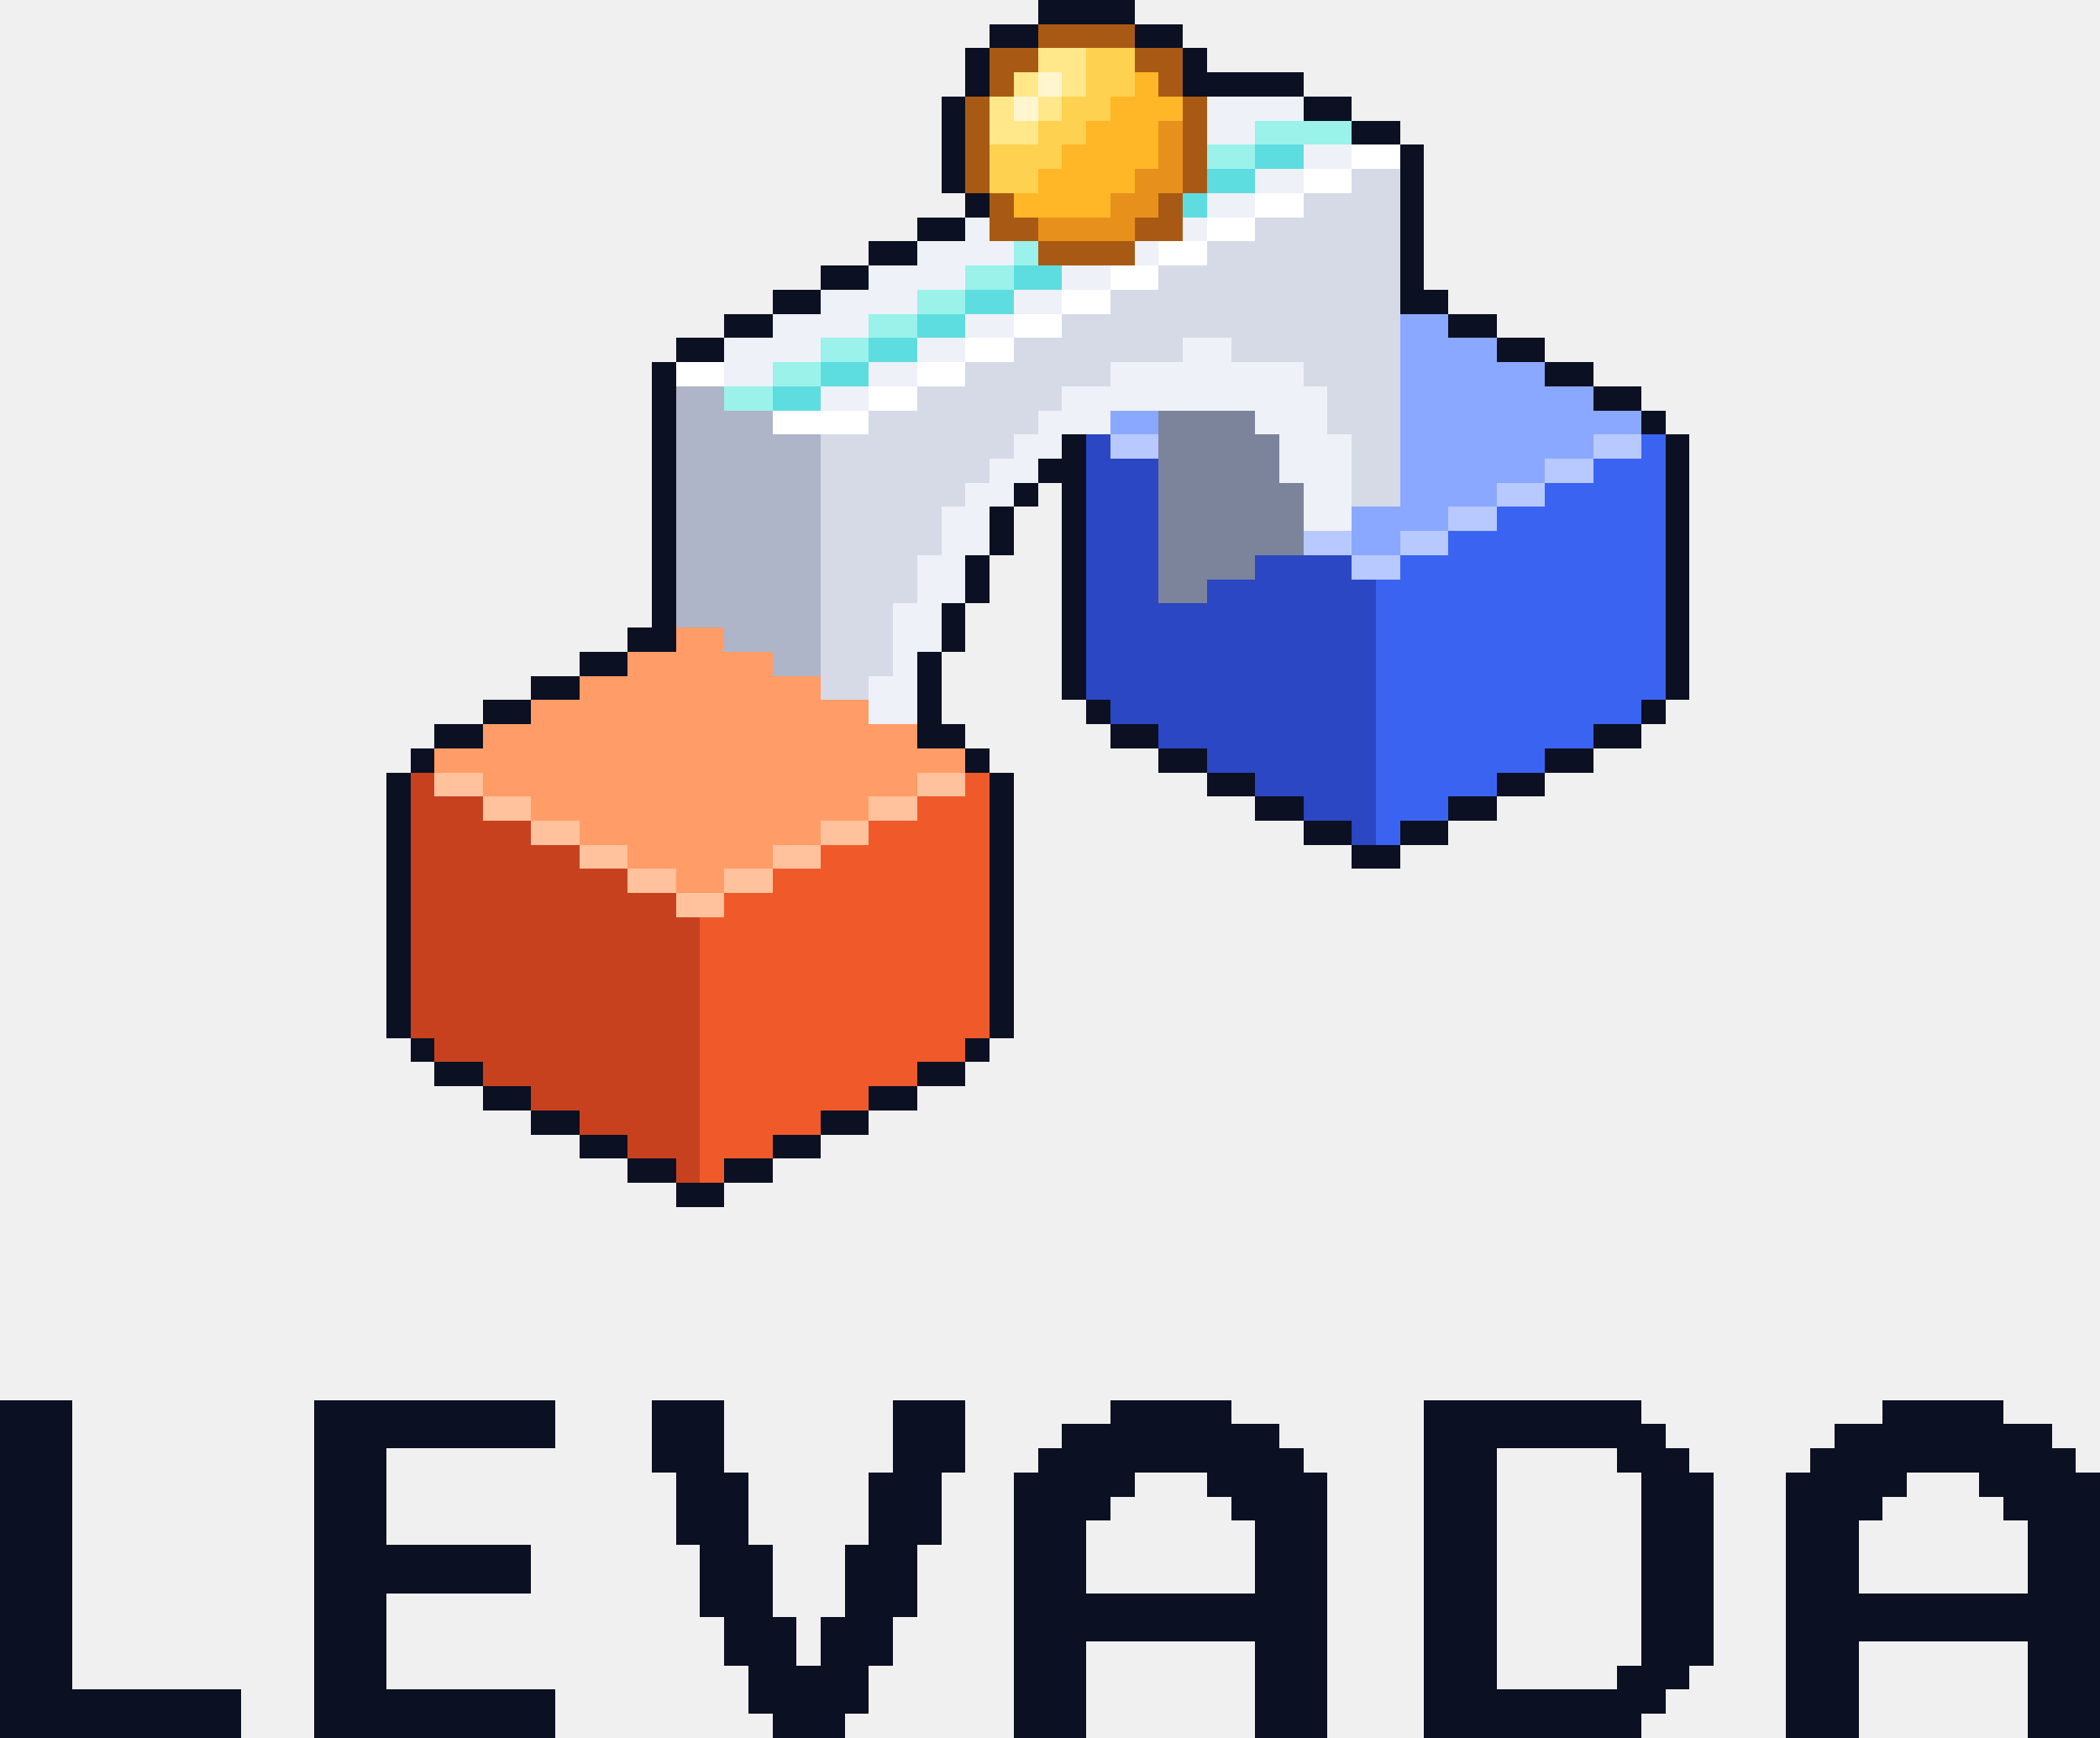
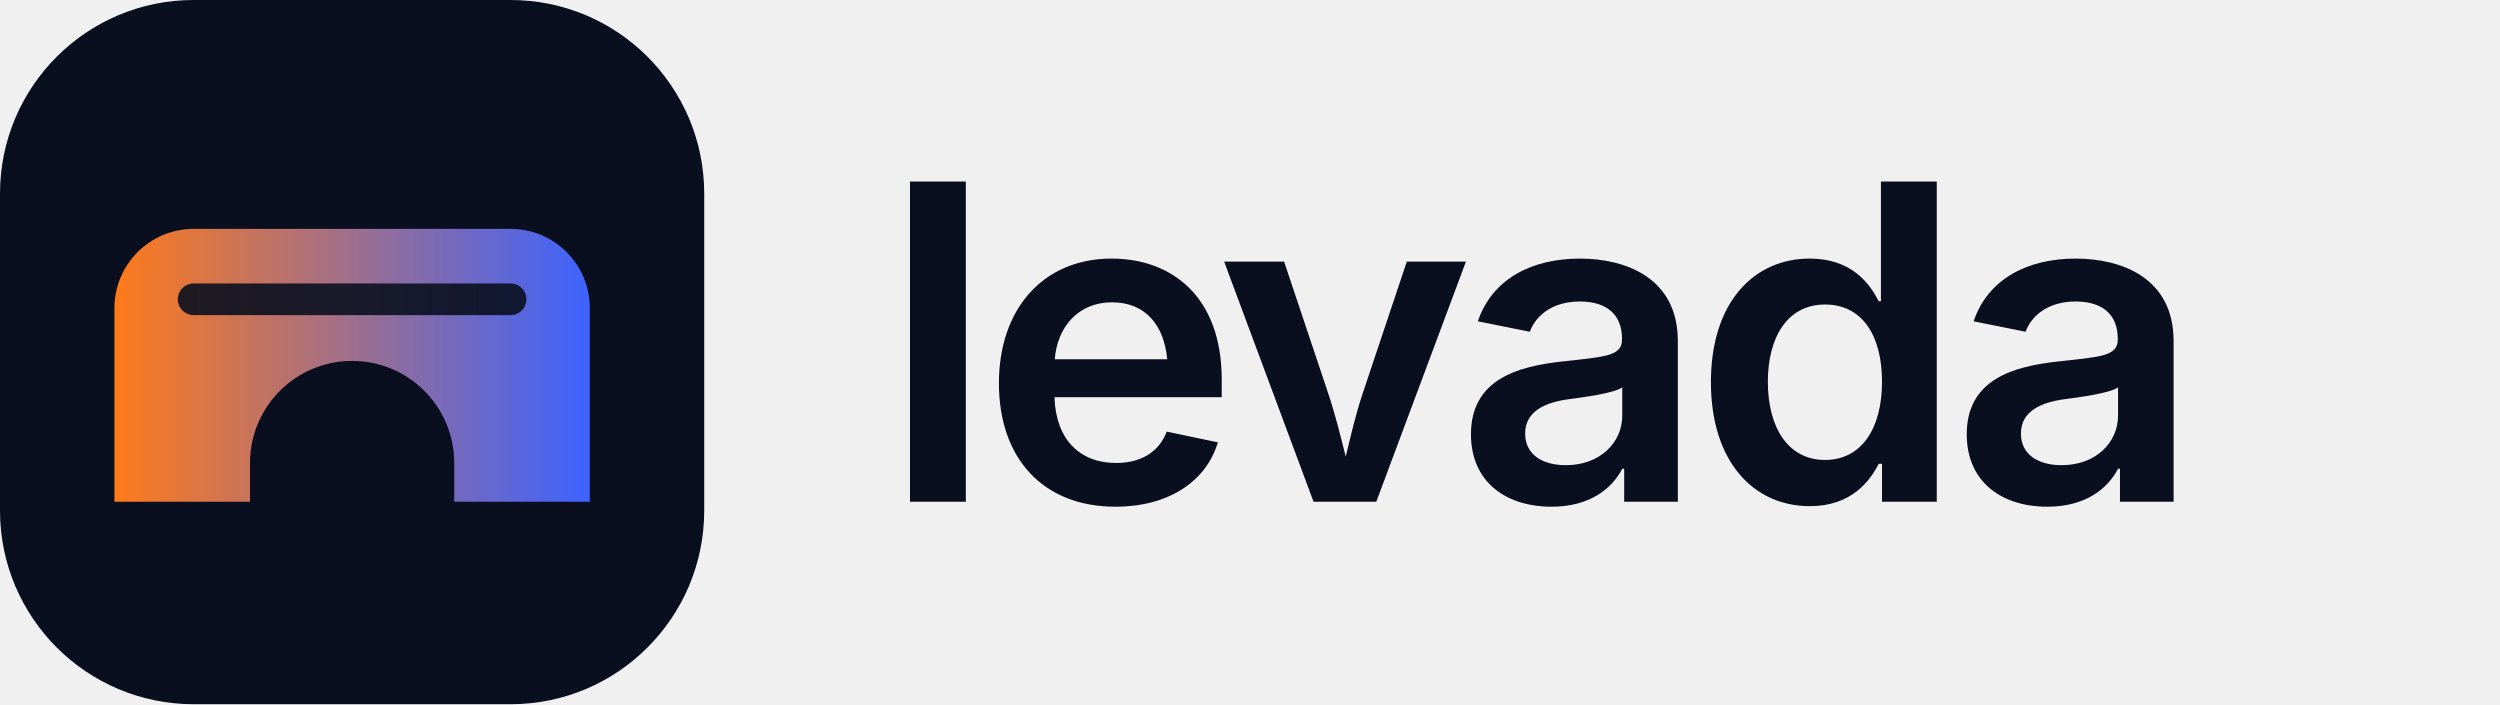
- <svg xmlns="http://www.w3.org/2000/svg" viewBox="0 0 87 72" width="348" height="288" shape-rendering="crispEdges" role="img" aria-labelledby="t">
-   <path fill="#0B1022" d="M0 58h3v14h-3zM3 70h7v2h-7zM13 58h3v14h-3zM16 58h7v2h-7zM16 64h6v2h-6zM16 70h7v2h-7zM27 58h3v3h-3zM28 61h3v3h-3zM29 64h3v3h-3zM30 67h3v2h-3zM31 69h5v2h-5zM32 71h3v1h-3zM34 67h3v2h-3zM35 64h3v3h-3zM36 61h3v3h-3zM37 58h3v3h-3zM42 61h3v11h-3zM43 60h11v1h-11zM44 59h9v1h-9zM45 61h1v2h-1zM45 66h10v2h-10zM46 58h5v1h-5zM46 61h1v1h-1zM50 61h5v1h-5zM51 62h4v1h-4zM52 63h3v3h-3zM52 68h3v4h-3zM59 58h3v14h-3zM62 58h6v2h-6zM62 70h6v2h-6zM67 60h3v1h-3zM67 69h3v1h-3zM68 59h1v1h-1zM68 61h3v8h-3zM68 70h1v1h-1zM74 61h3v11h-3zM75 60h11v1h-11zM76 59h9v1h-9zM77 61h1v2h-1zM77 66h10v2h-10zM78 58h5v1h-5zM78 61h1v1h-1zM82 61h5v1h-5zM83 62h4v1h-4zM84 63h3v3h-3zM84 68h3v4h-3z" />
-   <path fill="#0B1022" d="M43 0h4v1h-4zM41 1h2v1h-2zM47 1h2v1h-2zM40 2h1v2h-1zM49 2h1v2h-1zM50 3h4v1h-4zM39 4h1v4h-1zM54 4h2v1h-2zM56 5h2v1h-2zM58 6h1v7h-1zM40 8h1v1h-1zM38 9h2v1h-2zM36 10h2v1h-2zM34 11h2v1h-2zM32 12h2v1h-2zM59 12h1v1h-1zM30 13h2v1h-2zM60 13h2v1h-2zM28 14h2v1h-2zM62 14h2v1h-2zM27 15h1v12h-1zM64 15h2v1h-2zM66 16h2v1h-2zM68 17h1v1h-1zM44 18h1v11h-1zM69 18h1v11h-1zM43 19h1v1h-1zM42 20h1v1h-1zM41 21h1v2h-1zM40 23h1v2h-1zM39 25h1v2h-1zM26 26h1v1h-1zM24 27h2v1h-2zM38 27h1v4h-1zM22 28h2v1h-2zM20 29h2v1h-2zM45 29h1v1h-1zM68 29h1v1h-1zM18 30h2v1h-2zM39 30h1v1h-1zM46 30h2v1h-2zM66 30h2v1h-2zM17 31h1v1h-1zM40 31h1v1h-1zM48 31h2v1h-2zM64 31h2v1h-2zM16 32h1v11h-1zM41 32h1v11h-1zM50 32h2v1h-2zM62 32h2v1h-2zM52 33h2v1h-2zM60 33h2v1h-2zM54 34h2v1h-2zM58 34h2v1h-2zM56 35h2v1h-2zM17 43h1v1h-1zM40 43h1v1h-1zM18 44h2v1h-2zM38 44h2v1h-2zM20 45h2v1h-2zM36 45h2v1h-2zM22 46h2v1h-2zM34 46h2v1h-2zM24 47h2v1h-2zM32 47h2v1h-2zM26 48h2v1h-2zM30 48h2v1h-2zM28 49h2v1h-2z" />
-   <path fill="#D5DAE6" d="M56 7h2v14h-2zM54 8h2v8h-2zM52 9h2v6h-2zM50 10h2v4h-2zM48 11h2v3h-2zM46 12h2v3h-2zM44 13h2v3h-2zM42 14h2v3h-2zM48 14h1v1h-1zM51 14h1v1h-1zM40 15h2v4h-2zM38 16h2v5h-2zM55 16h1v2h-1zM36 17h2v8h-2zM42 17h1v1h-1zM34 18h2v11h-2zM40 19h1v1h-1zM38 21h1v2h-1zM36 25h1v3h-1z" />
-   <path fill="#3B63F2" d="M68 18h1v11h-1zM66 19h2v11h-2zM64 20h2v11h-2zM62 21h2v11h-2zM60 22h2v11h-2zM58 23h2v11h-2zM57 24h1v11h-1z" />
-   <path fill="#C8411F" d="M17 32h1v11h-1zM18 33h2v11h-2zM20 34h2v11h-2zM22 35h2v11h-2zM24 36h2v11h-2zM26 37h2v11h-2zM28 38h1v11h-1z" />
-   <path fill="#F05A2A" d="M40 32h1v11h-1zM38 33h2v11h-2zM36 34h2v11h-2zM34 35h2v11h-2zM32 36h2v11h-2zM30 37h2v11h-2zM29 38h1v11h-1z" />
-   <path fill="#FF9C68" d="M28 26h2v11h-2zM26 27h2v9h-2zM30 27h2v9h-2zM24 28h2v7h-2zM32 28h2v7h-2zM22 29h2v5h-2zM34 29h2v5h-2zM20 30h2v3h-2zM36 30h2v3h-2zM18 31h2v1h-2zM38 31h2v1h-2z" />
-   <path fill="#2B47C4" d="M45 18h1v11h-1zM46 19h2v11h-2zM52 23h4v10h-4zM50 24h2v8h-2zM56 24h1v11h-1zM48 25h2v6h-2zM54 33h2v1h-2z" />
-   <path fill="#EEF1F7" d="M30 14h2v2h-2zM32 13h2v2h-2zM34 12h2v2h-2zM34 16h2v1h-2zM36 11h2v2h-2zM36 15h2v1h-2zM36 28h2v2h-2zM37 25h1v3h-1zM38 10h2v2h-2zM38 14h2v1h-2zM38 23h1v4h-1zM39 21h1v4h-1zM40 9h1v2h-1zM40 13h2v1h-2zM40 20h1v3h-1zM41 10h1v1h-1zM41 19h1v2h-1zM42 12h2v1h-2zM42 18h1v2h-1zM43 17h1v2h-1zM44 11h2v1h-2zM44 16h2v2h-2zM46 15h8v2h-8zM47 10h1v1h-1zM49 9h1v1h-1zM49 14h2v1h-2zM50 4h2v2h-2zM50 8h2v1h-2zM52 4h2v1h-2zM52 7h2v1h-2zM52 17h3v1h-3zM53 18h3v2h-3zM54 6h2v1h-2zM54 16h1v1h-1zM54 20h2v2h-2z" />
-   <path fill="#AEB5C8" d="M28 16h2v10h-2zM30 17h2v10h-2zM32 18h2v10h-2z" />
-   <path fill="#8AA8FF" d="M58 13h2v9h-2zM60 14h2v7h-2zM62 15h2v5h-2zM64 16h2v3h-2zM46 17h2v1h-2zM66 17h2v1h-2zM56 21h2v2h-2z" />
-   <path fill="#7C849C" d="M48 17h4v7h-4zM52 18h1v5h-1zM53 20h1v3h-1zM48 24h2v1h-2z" />
-   <path fill="#A85A14" d="M43 1h4v1h-4zM41 2h2v1h-2zM47 2h2v1h-2zM41 3h1v1h-1zM48 3h1v1h-1zM40 4h1v4h-1zM49 4h1v4h-1zM41 8h1v2h-1zM48 8h1v2h-1zM42 9h1v1h-1zM47 9h1v1h-1zM43 10h4v1h-4z" />
-   <path fill="#FFFFFF" d="M56 6h2v1h-2zM54 7h2v1h-2zM52 8h2v1h-2zM50 9h2v1h-2zM48 10h2v1h-2zM46 11h2v1h-2zM44 12h2v1h-2zM42 13h2v1h-2zM40 14h2v1h-2zM28 15h2v1h-2zM38 15h2v1h-2zM36 16h2v1h-2zM32 17h4v1h-4z" />
-   <path fill="#FFC29C" d="M18 32h2v1h-2zM38 32h2v1h-2zM20 33h2v1h-2zM36 33h2v1h-2zM22 34h2v1h-2zM34 34h2v1h-2zM24 35h2v1h-2zM32 35h2v1h-2zM26 36h2v1h-2zM30 36h2v1h-2zM28 37h2v1h-2z" />
-   <path fill="#FFB627" d="M42 8h4v1h-4zM43 7h4v1h-4zM44 6h4v1h-4zM45 5h3v1h-3zM46 4h3v1h-3zM47 3h1v1h-1z" />
-   <path fill="#9AF2EA" d="M52 5h4v1h-4zM50 6h2v1h-2zM42 10h1v1h-1zM40 11h2v1h-2zM38 12h2v1h-2zM36 13h2v1h-2zM34 14h2v1h-2zM32 15h2v1h-2zM30 16h2v1h-2z" />
-   <path fill="#5EDDE0" d="M52 6h2v1h-2zM50 7h2v1h-2zM49 8h1v1h-1zM42 11h2v1h-2zM40 12h2v1h-2zM38 13h2v1h-2zM36 14h2v1h-2zM34 15h2v1h-2zM32 16h2v1h-2z" />
-   <path fill="#B7C9FF" d="M46 18h2v1h-2zM66 18h2v1h-2zM64 19h2v1h-2zM62 20h2v1h-2zM60 21h2v1h-2zM54 22h2v1h-2zM58 22h2v1h-2zM56 23h2v1h-2z" />
-   <path fill="#FFD150" d="M45 2h2v2h-2zM44 4h2v1h-2zM43 5h2v1h-2zM41 6h3v1h-3zM41 7h2v1h-2z" />
-   <path fill="#E8901C" d="M48 5h1v3h-1zM47 7h1v2h-1zM46 8h1v2h-1zM43 9h3v1h-3z" />
-   <path fill="#FFE78A" d="M43 2h2v1h-2zM42 3h1v1h-1zM44 3h1v1h-1zM41 4h1v2h-1zM43 4h1v1h-1zM42 5h1v1h-1z" />
-   <path fill="#FFF6CF" d="M43 3h1v1h-1zM42 4h1v1h-1z" />
+ <svg xmlns="http://www.w3.org/2000/svg" viewBox="0 0 142 40" width="142" height="40">
+   <defs>
+     <linearGradient id="lv-arc" x1="6.5" y1="0" x2="33.5" y2="0" gradientUnits="userSpaceOnUse">
+       <stop offset="0" stop-color="#FF7A1A" />
+       <stop offset="1" stop-color="#3D63FF" />
+     </linearGradient>
+   </defs>
+   <rect width="40" height="40" rx="11" fill="#0A0F1F" />
+   <path d="M6.5 28.5V17.5a4.5 4.5 0 0 1 4.5-4.5h18a4.5 4.5 0 0 1 4.5 4.5v11h-7.7v-2.2a5.8 5.8 0 0 0-11.6 0v2.2z" fill="url(#lv-arc)" />
+   <path d="M11 17h18" stroke="#0A0F1F" stroke-width="1.8" stroke-linecap="round" opacity=".9" />
+   <text x="50" y="28.5" font-family="Geist, Inter, 'Helvetica Neue', Arial, sans-serif" font-weight="600" font-size="25" letter-spacing="-0.9" fill="#0A0F1F">levada</text>
</svg>
